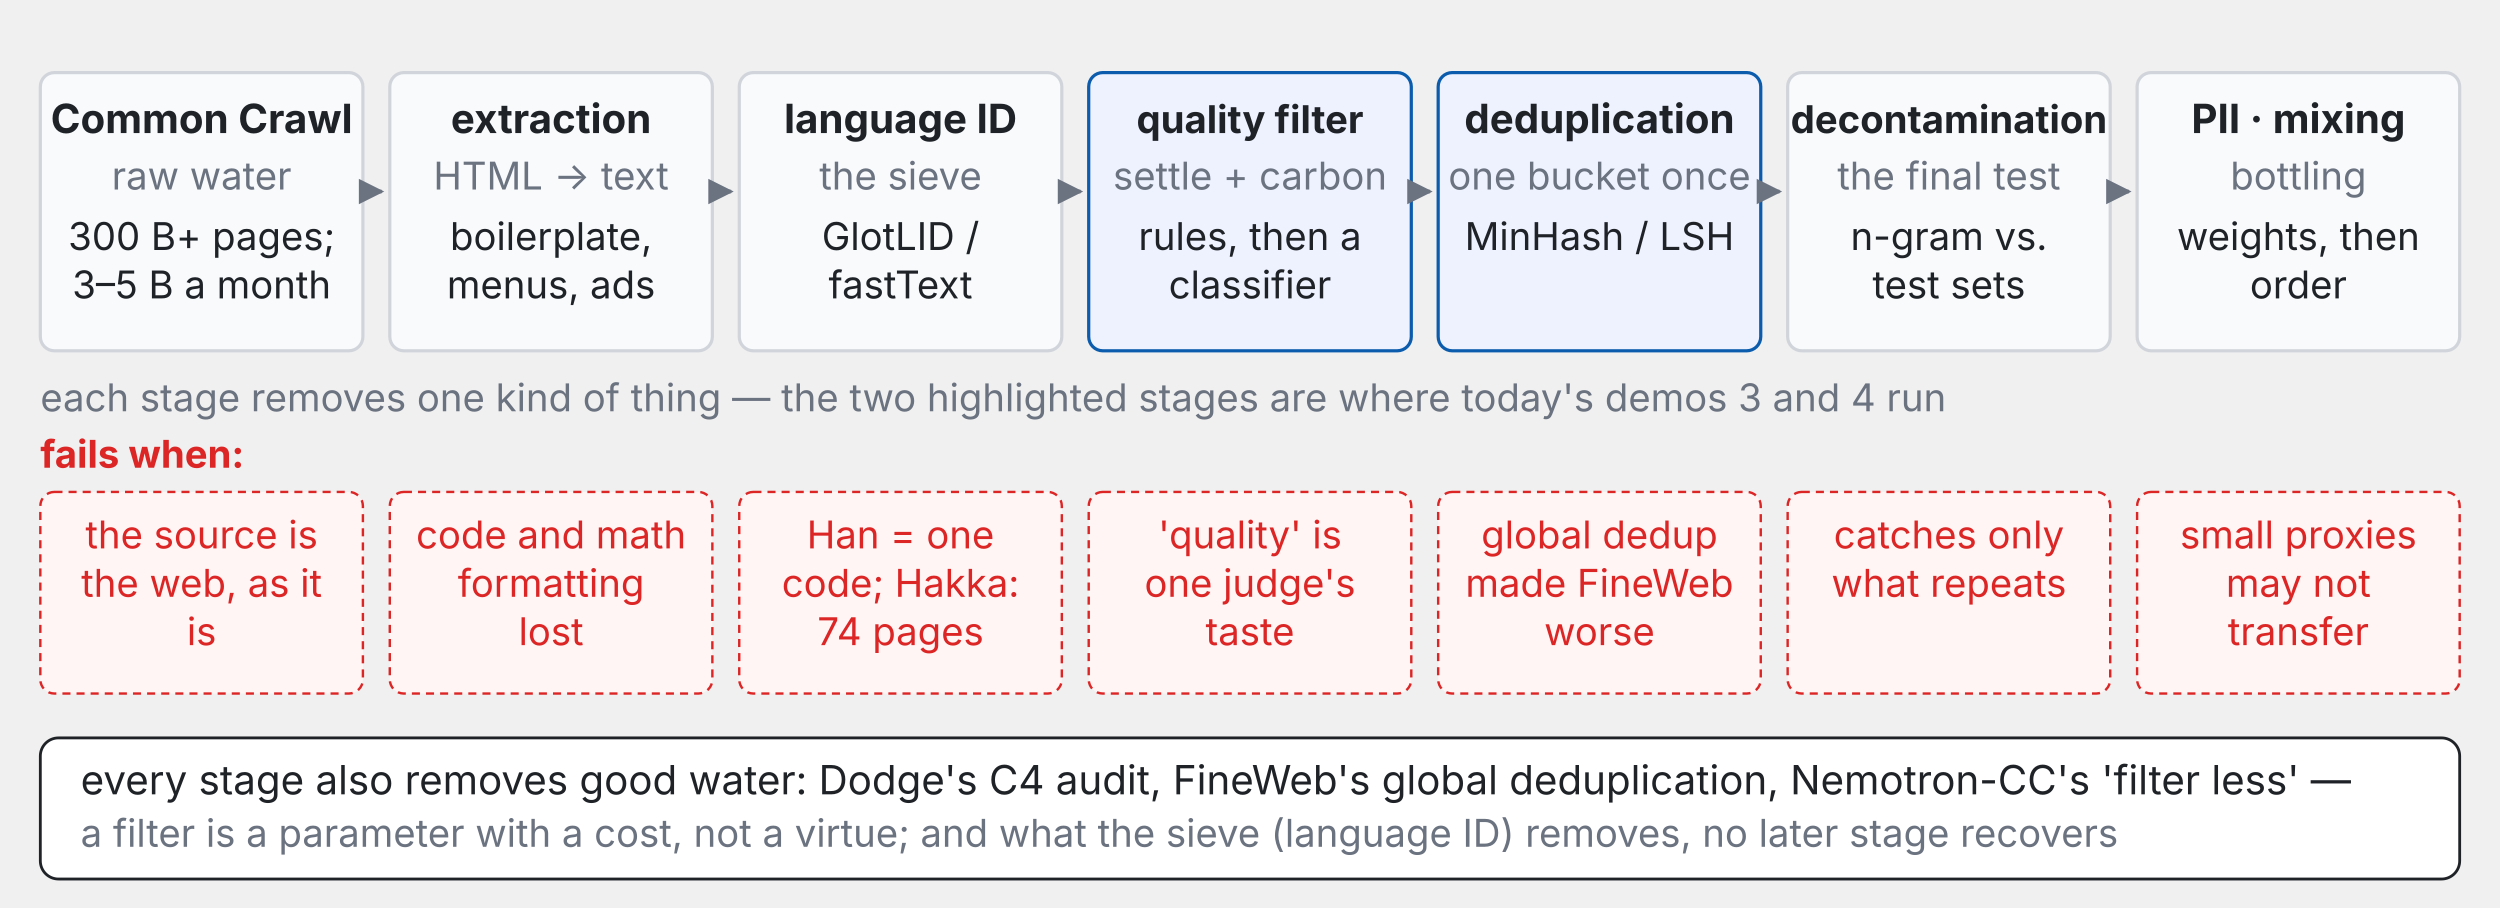
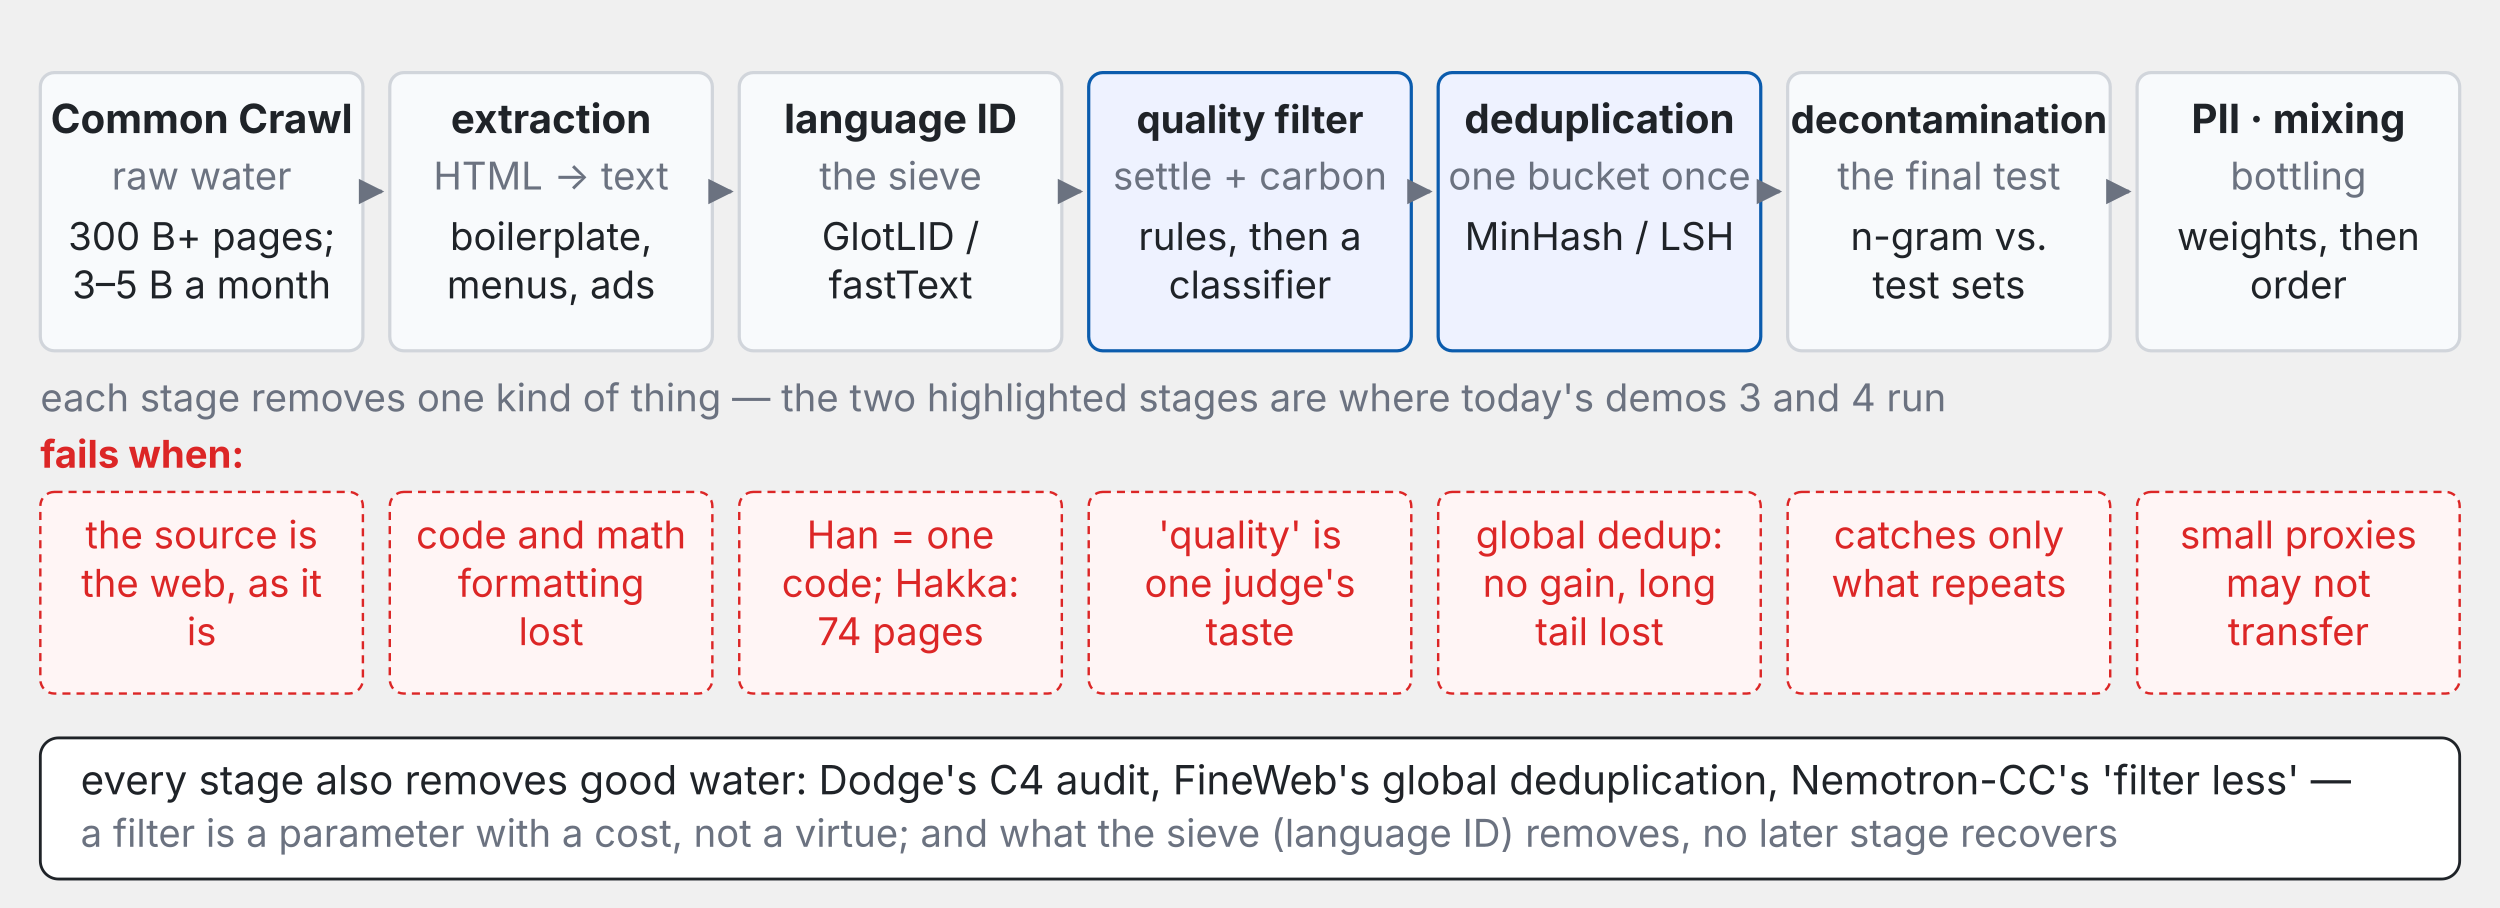
<svg xmlns="http://www.w3.org/2000/svg" viewBox="0 0 1240 450" width="100%" font-family="-apple-system,BlinkMacSystemFont,Segoe UI,Helvetica Neue,PingFang TC,Noto Sans TC,sans-serif">
  <defs>
    <marker id="ah-pipeline" viewBox="0 0 10 10" refX="9" refY="5" markerWidth="7" markerHeight="7" orient="auto-start-reverse">
      <path d="M0,0 L10,5 L0,10 z" fill="#6b7280" />
    </marker>
  </defs>
  <rect x="20" y="36" width="160" height="138" rx="7" fill="#f8fafc" stroke="#d1d5db" stroke-width="1.6" />
  <text x="100" y="66" font-size="20" fill="#1f2328" text-anchor="middle" font-weight="700">Common Crawl</text>
  <text x="100" y="94" font-size="19" fill="#6b7280" text-anchor="middle" font-weight="400">raw water</text>
  <text x="100" y="124" font-size="19" fill="#1f2328" text-anchor="middle" font-weight="400">300 B+ pages;</text>
  <text x="100" y="148" font-size="19" fill="#1f2328" text-anchor="middle" font-weight="400">3–5 B a month</text>
  <line x1="182" y1="95" x2="189.333" y2="95" stroke="#6b7280" stroke-width="1.8" marker-end="url(#ah-pipeline)" />
  <rect x="193.333" y="36" width="160" height="138" rx="7" fill="#f8fafc" stroke="#d1d5db" stroke-width="1.6" />
  <text x="273.333" y="66" font-size="20" fill="#1f2328" text-anchor="middle" font-weight="700">extraction</text>
  <text x="273.333" y="94" font-size="19" fill="#6b7280" text-anchor="middle" font-weight="400">HTML → text</text>
  <text x="273.333" y="124" font-size="19" fill="#1f2328" text-anchor="middle" font-weight="400">boilerplate,</text>
  <text x="273.333" y="148" font-size="19" fill="#1f2328" text-anchor="middle" font-weight="400">menus, ads</text>
  <line x1="355.333" y1="95" x2="362.667" y2="95" stroke="#6b7280" stroke-width="1.8" marker-end="url(#ah-pipeline)" />
  <rect x="366.667" y="36" width="160" height="138" rx="7" fill="#f8fafc" stroke="#d1d5db" stroke-width="1.6" />
  <text x="446.667" y="66" font-size="20" fill="#1f2328" text-anchor="middle" font-weight="700">language ID</text>
  <text x="446.667" y="94" font-size="19" fill="#6b7280" text-anchor="middle" font-weight="400">the sieve</text>
  <text x="446.667" y="124" font-size="19" fill="#1f2328" text-anchor="middle" font-weight="400">GlotLID /</text>
  <text x="446.667" y="148" font-size="19" fill="#1f2328" text-anchor="middle" font-weight="400">fastText</text>
  <line x1="528.667" y1="95" x2="536" y2="95" stroke="#6b7280" stroke-width="1.8" marker-end="url(#ah-pipeline)" />
  <rect x="540" y="36" width="160" height="138" rx="7" fill="#eef2ff" stroke="#0b5cad" stroke-width="1.6" />
  <text x="620" y="66" font-size="19" fill="#1f2328" text-anchor="middle" font-weight="700">quality filter</text>
  <text x="620" y="94" font-size="19" fill="#6b7280" text-anchor="middle" font-weight="400">settle + carbon</text>
  <text x="620" y="124" font-size="19" fill="#1f2328" text-anchor="middle" font-weight="400">rules, then a</text>
  <text x="620" y="148" font-size="19" fill="#1f2328" text-anchor="middle" font-weight="400">classifier</text>
  <line x1="702" y1="95" x2="709.333" y2="95" stroke="#6b7280" stroke-width="1.8" marker-end="url(#ah-pipeline)" />
  <rect x="713.333" y="36" width="160" height="138" rx="7" fill="#eef2ff" stroke="#0b5cad" stroke-width="1.6" />
  <text x="793.333" y="66" font-size="20" fill="#1f2328" text-anchor="middle" font-weight="700">deduplication</text>
  <text x="793.333" y="94" font-size="19" fill="#6b7280" text-anchor="middle" font-weight="400">one bucket once</text>
  <text x="793.333" y="124" font-size="19" fill="#1f2328" text-anchor="middle" font-weight="400">MinHash / LSH</text>
  <line x1="875.333" y1="95" x2="882.667" y2="95" stroke="#6b7280" stroke-width="1.8" marker-end="url(#ah-pipeline)" />
  <rect x="886.667" y="36" width="160" height="138" rx="7" fill="#f8fafc" stroke="#d1d5db" stroke-width="1.6" />
  <text x="966.667" y="66" font-size="19" fill="#1f2328" text-anchor="middle" font-weight="700">decontamination</text>
  <text x="966.667" y="94" font-size="19" fill="#6b7280" text-anchor="middle" font-weight="400">the final test</text>
  <text x="966.667" y="124" font-size="19" fill="#1f2328" text-anchor="middle" font-weight="400">n-gram vs.</text>
  <text x="966.667" y="148" font-size="19" fill="#1f2328" text-anchor="middle" font-weight="400">test sets</text>
  <line x1="1048.67" y1="95" x2="1056" y2="95" stroke="#6b7280" stroke-width="1.8" marker-end="url(#ah-pipeline)" />
  <rect x="1060" y="36" width="160" height="138" rx="7" fill="#f8fafc" stroke="#d1d5db" stroke-width="1.6" />
  <text x="1140" y="66" font-size="20" fill="#1f2328" text-anchor="middle" font-weight="700">PII · mixing</text>
  <text x="1140" y="94" font-size="19" fill="#6b7280" text-anchor="middle" font-weight="400">bottling</text>
  <text x="1140" y="124" font-size="19" fill="#1f2328" text-anchor="middle" font-weight="400">weights, then</text>
  <text x="1140" y="148" font-size="19" fill="#1f2328" text-anchor="middle" font-weight="400">order</text>
  <text x="20" y="204" font-size="19" fill="#6b7280" text-anchor="start" font-weight="400">each stage removes one kind of thing — the two highlighted stages are where today's demos 3 and 4 run</text>
  <g class="fragment" data-fragment-index="1">
    <text x="20" y="232" font-size="19" fill="#dc2626" text-anchor="start" font-weight="700">fails when:</text>
    <rect x="20" y="244" width="160" height="100" rx="7" fill="#fff5f5" stroke="#dc2626" stroke-width="1.2" stroke-dasharray="4 3" />
    <text x="100" y="272" font-size="19" fill="#dc2626" text-anchor="middle" font-weight="400">the source is</text>
    <text x="100" y="296" font-size="19" fill="#dc2626" text-anchor="middle" font-weight="400">the web, as it</text>
    <text x="100" y="320" font-size="19" fill="#dc2626" text-anchor="middle" font-weight="400">is</text>
    <rect x="193.333" y="244" width="160" height="100" rx="7" fill="#fff5f5" stroke="#dc2626" stroke-width="1.2" stroke-dasharray="4 3" />
    <text x="273.333" y="272" font-size="19" fill="#dc2626" text-anchor="middle" font-weight="400">code and math</text>
    <text x="273.333" y="296" font-size="19" fill="#dc2626" text-anchor="middle" font-weight="400">formatting</text>
    <text x="273.333" y="320" font-size="19" fill="#dc2626" text-anchor="middle" font-weight="400">lost</text>
    <rect x="366.667" y="244" width="160" height="100" rx="7" fill="#fff5f5" stroke="#dc2626" stroke-width="1.2" stroke-dasharray="4 3" />
    <text x="446.667" y="272" font-size="19" fill="#dc2626" text-anchor="middle" font-weight="400">Han = one</text>
    <text x="446.667" y="296" font-size="19" fill="#dc2626" text-anchor="middle" font-weight="400">code; Hakka:</text>
    <text x="446.667" y="320" font-size="19" fill="#dc2626" text-anchor="middle" font-weight="400">74 pages</text>
    <rect x="540" y="244" width="160" height="100" rx="7" fill="#fff5f5" stroke="#dc2626" stroke-width="1.2" stroke-dasharray="4 3" />
    <text x="620" y="272" font-size="19" fill="#dc2626" text-anchor="middle" font-weight="400">'quality' is</text>
    <text x="620" y="296" font-size="19" fill="#dc2626" text-anchor="middle" font-weight="400">one judge's</text>
    <text x="620" y="320" font-size="19" fill="#dc2626" text-anchor="middle" font-weight="400">taste</text>
    <rect x="713.333" y="244" width="160" height="100" rx="7" fill="#fff5f5" stroke="#dc2626" stroke-width="1.2" stroke-dasharray="4 3" />
-     <text x="793.333" y="272" font-size="19" fill="#dc2626" text-anchor="middle" font-weight="400">global dedup</text>
-     <text x="793.333" y="296" font-size="19" fill="#dc2626" text-anchor="middle" font-weight="400">made FineWeb</text>
-     <text x="793.333" y="320" font-size="19" fill="#dc2626" text-anchor="middle" font-weight="400">worse</text>
+     <text x="793.333" y="272" font-size="19" fill="#dc2626" text-anchor="middle" font-weight="400">global dedup:</text>
+     <text x="793.333" y="296" font-size="19" fill="#dc2626" text-anchor="middle" font-weight="400">no gain, long</text>
+     <text x="793.333" y="320" font-size="19" fill="#dc2626" text-anchor="middle" font-weight="400">tail lost</text>
    <rect x="886.667" y="244" width="160" height="100" rx="7" fill="#fff5f5" stroke="#dc2626" stroke-width="1.2" stroke-dasharray="4 3" />
    <text x="966.667" y="272" font-size="19" fill="#dc2626" text-anchor="middle" font-weight="400">catches only</text>
    <text x="966.667" y="296" font-size="19" fill="#dc2626" text-anchor="middle" font-weight="400">what repeats</text>
    <rect x="1060" y="244" width="160" height="100" rx="7" fill="#fff5f5" stroke="#dc2626" stroke-width="1.2" stroke-dasharray="4 3" />
    <text x="1140" y="272" font-size="19" fill="#dc2626" text-anchor="middle" font-weight="400">small proxies</text>
    <text x="1140" y="296" font-size="19" fill="#dc2626" text-anchor="middle" font-weight="400">may not</text>
    <text x="1140" y="320" font-size="19" fill="#dc2626" text-anchor="middle" font-weight="400">transfer</text>
  </g>
  <g class="fragment" data-fragment-index="2">
    <rect x="20" y="366" width="1200" height="70" rx="9" fill="#fff" stroke="#1f2328" stroke-width="1.4" />
    <text x="40" y="394" font-size="20" fill="#1f2328" text-anchor="start" font-weight="400">every stage also removes good water: Dodge's C4 audit, FineWeb's global deduplication, Nemotron-CC's 'filter less' —</text>
    <text x="40" y="420" font-size="19" fill="#6b7280" text-anchor="start" font-weight="400">a filter is a parameter with a cost, not a virtue; and what the sieve (language ID) removes, no later stage recovers</text>
  </g>
</svg>
